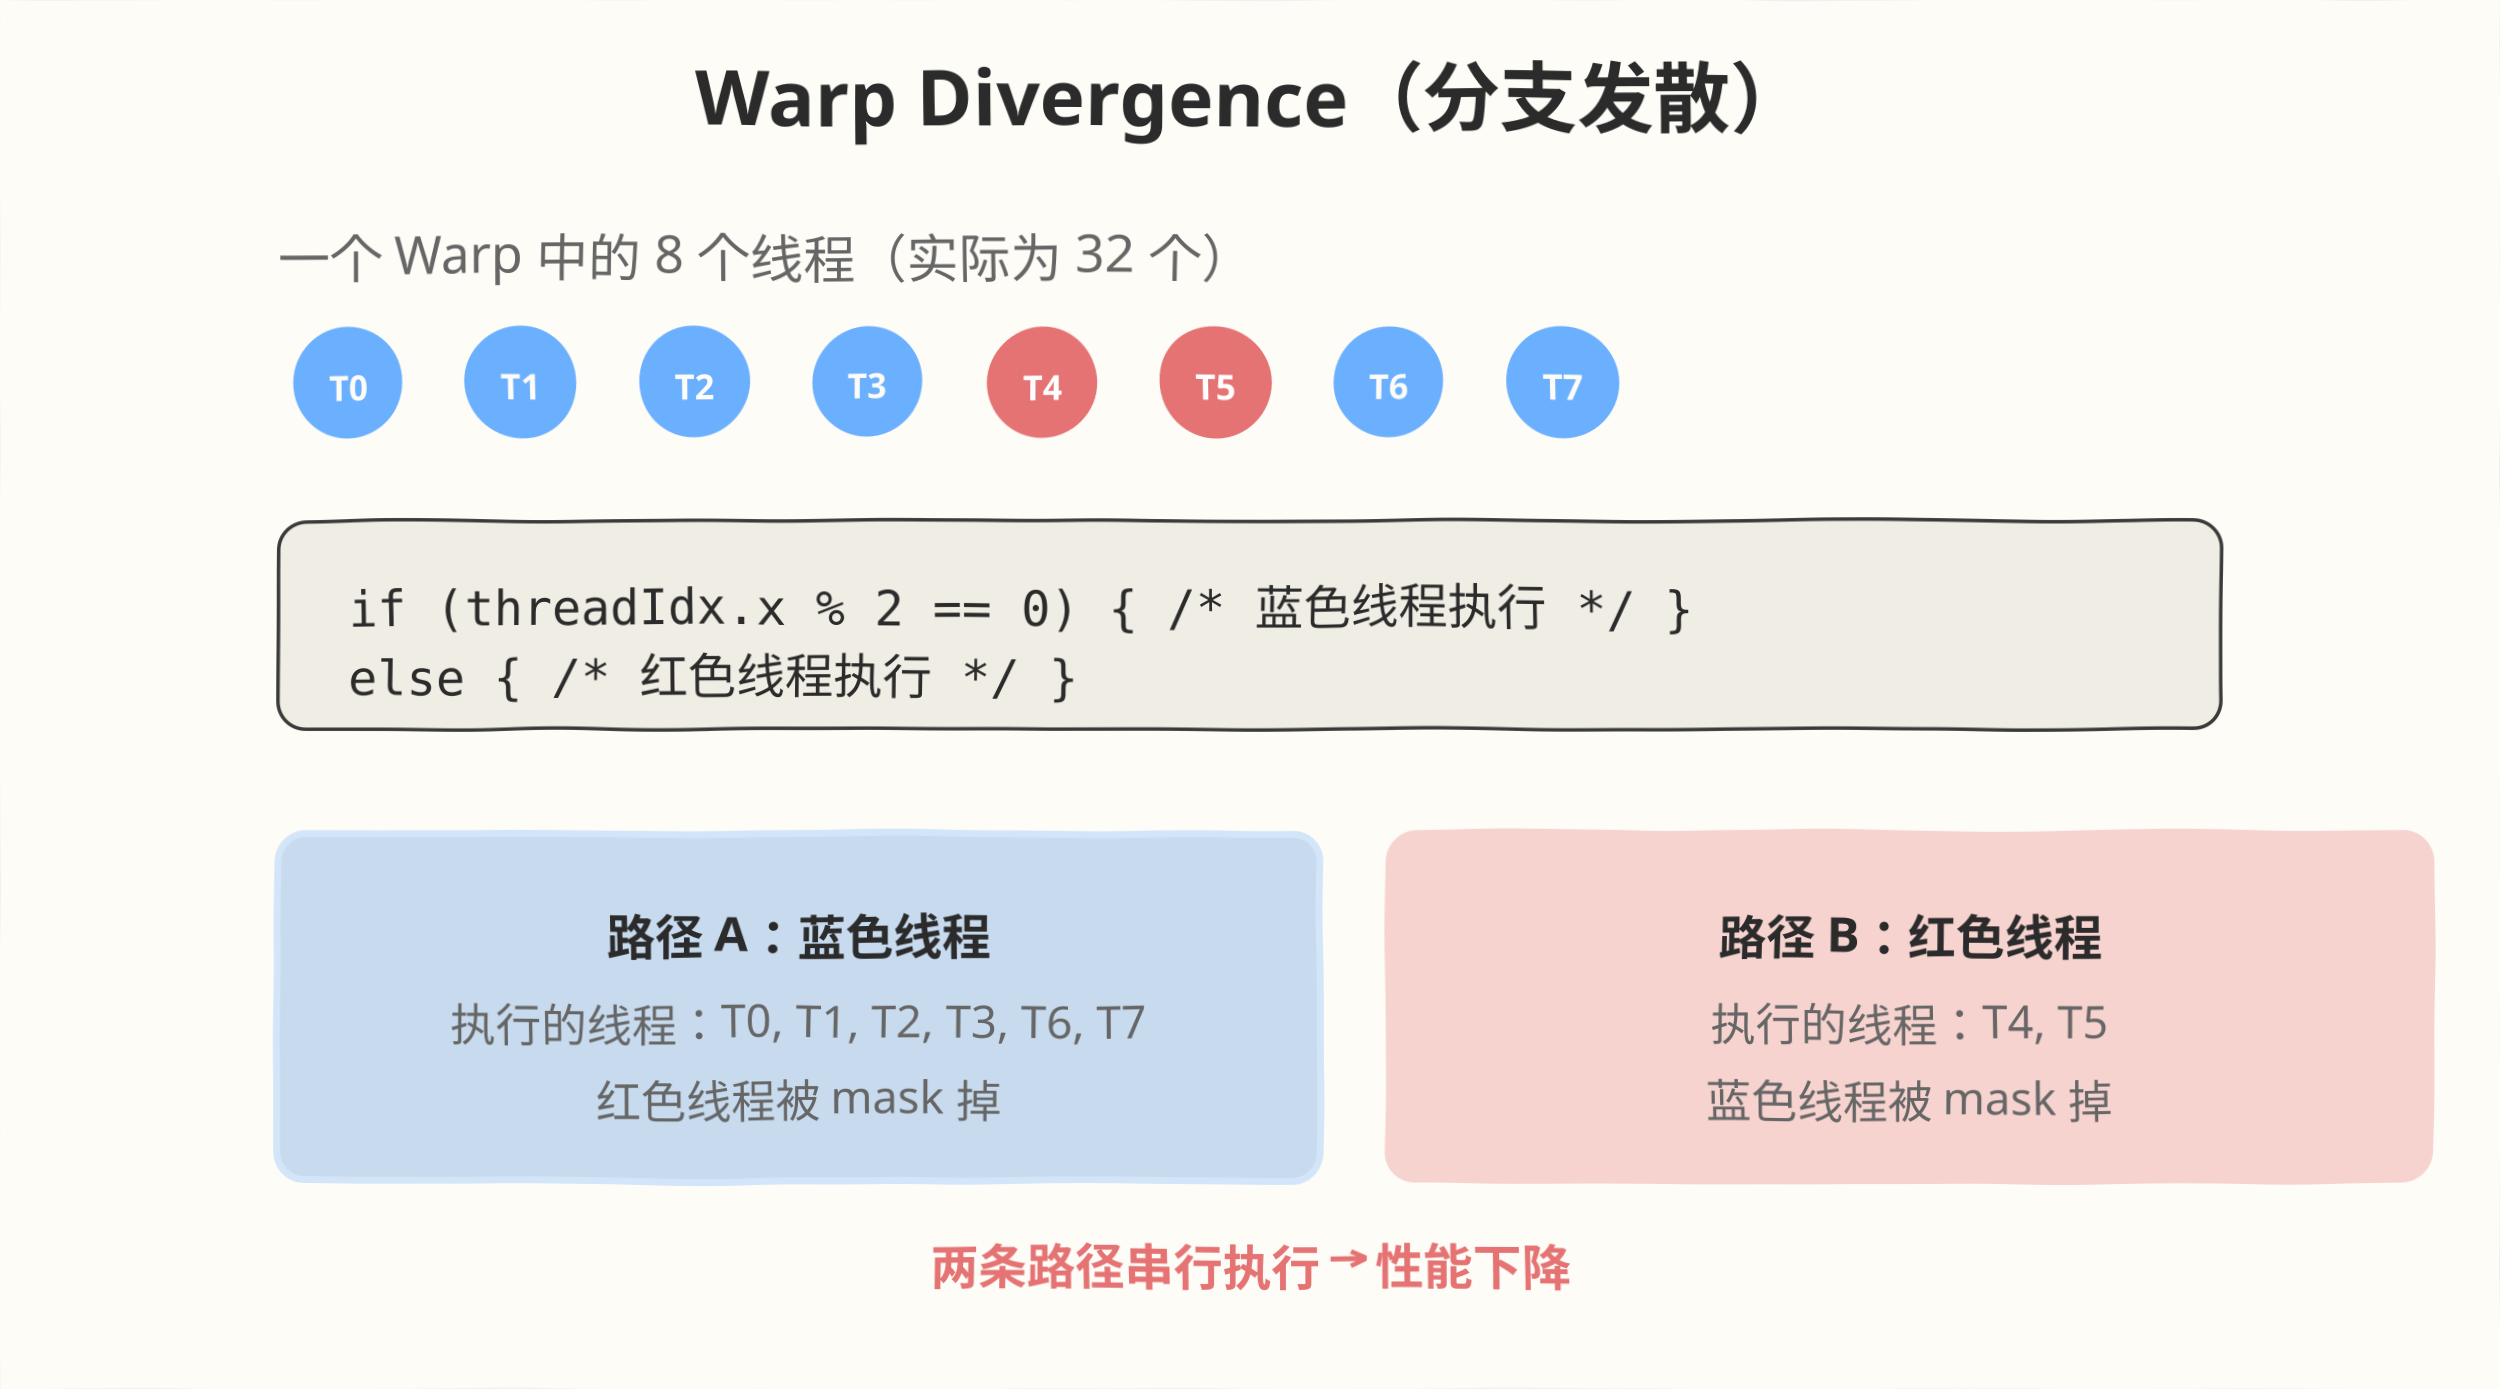
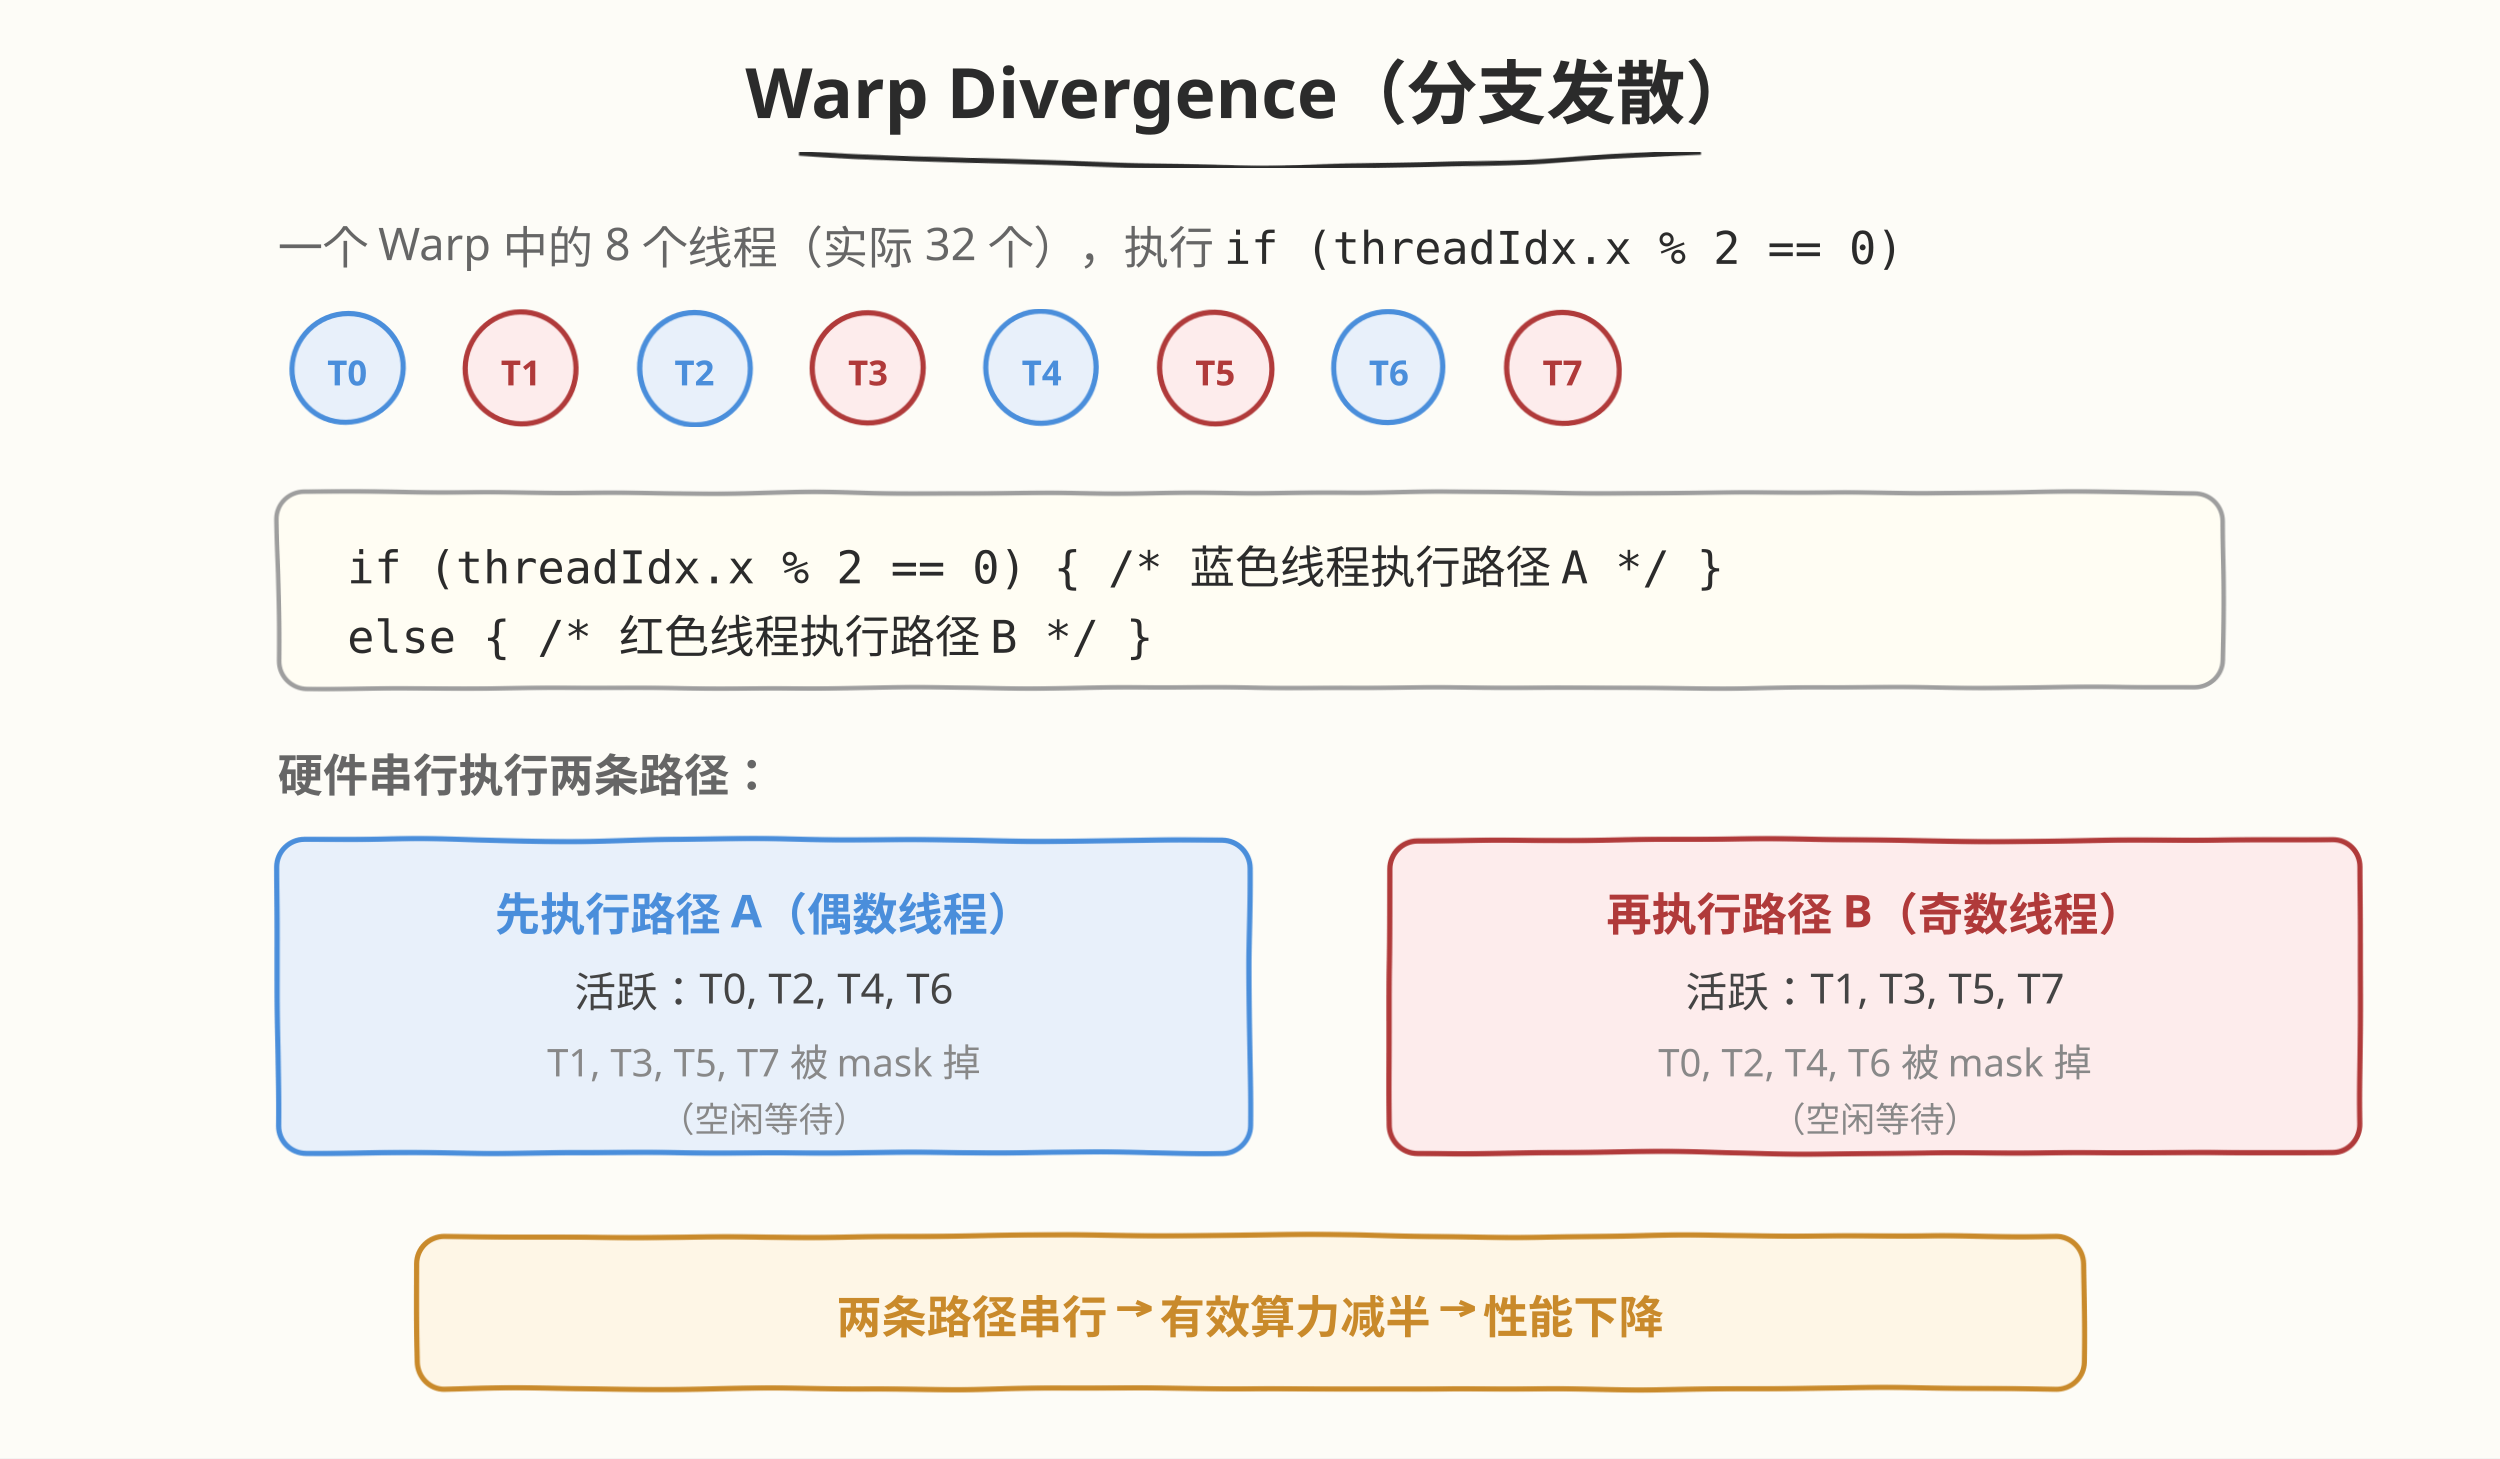
- <svg xmlns="http://www.w3.org/2000/svg" width="720" height="400" viewBox="0 0 720 400" font-family="'Comic Sans MS','Marker Felt','Segoe UI',cursive">
+ <svg xmlns="http://www.w3.org/2000/svg" viewBox="0 0 720 420" font-family="'Comic Sans MS','Marker Felt','Kaiti SC',楷体,'Segoe UI',cursive">
  <defs>
-     <filter id="sketch" x="-3%" y="-3%" width="106%" height="106%">
-       <feTurbulence type="fractalNoise" baseFrequency="0.018" numOctaves="2" seed="4" result="n" />
+     <filter id="sk" x="-3%" y="-3%" width="106%" height="106%">
+       <feTurbulence type="fractalNoise" baseFrequency="0.018" numOctaves="2" seed="6" result="n" />
      <feDisplacementMap in="SourceGraphic" in2="n" scale="1.8" />
    </filter>
+     <marker id="ar" markerWidth="8" markerHeight="8" refX="6" refY="4" orient="auto">
+       <path d="M0,0 L8,4 L0,8 z" fill="#3a3a3a" />
+     </marker>
  </defs>
-   <g filter="url(#sketch)">
-     <rect width="720" height="400" fill="#fdfcf7" />
-     <text x="360" y="36" text-anchor="middle" font-size="22" font-weight="bold" fill="#2b2b2b">Warp Divergence（分支发散）</text>
-     <text x="80" y="80" text-anchor="start" font-size="15" fill="#666666">一个 Warp 中的 8 个线程（实际为 32 个）</text>
-     <circle cx="100" cy="110" r="16" fill="#6ab0ff" />
-     <text x="100" y="115" text-anchor="middle" font-size="10" fill="#fdfcf7" font-weight="bold">T0</text>
-     <circle cx="150" cy="110" r="16" fill="#6ab0ff" />
-     <text x="150" y="115" text-anchor="middle" font-size="10" fill="#fdfcf7" font-weight="bold">T1</text>
-     <circle cx="200" cy="110" r="16" fill="#6ab0ff" />
-     <text x="200" y="115" text-anchor="middle" font-size="10" fill="#fdfcf7" font-weight="bold">T2</text>
-     <circle cx="250" cy="110" r="16" fill="#6ab0ff" />
-     <text x="250" y="115" text-anchor="middle" font-size="10" fill="#fdfcf7" font-weight="bold">T3</text>
-     <circle cx="300" cy="110" r="16" fill="#e57373" />
-     <text x="300" y="115" text-anchor="middle" font-size="10" fill="#fff" font-weight="bold">T4</text>
-     <circle cx="350" cy="110" r="16" fill="#e57373" />
-     <text x="350" y="115" text-anchor="middle" font-size="10" fill="#fff" font-weight="bold">T5</text>
-     <circle cx="400" cy="110" r="16" fill="#6ab0ff" />
-     <text x="400" y="115" text-anchor="middle" font-size="10" fill="#fdfcf7" font-weight="bold">T6</text>
-     <circle cx="450" cy="110" r="16" fill="#6ab0ff" />
-     <text x="450" y="115" text-anchor="middle" font-size="10" fill="#fdfcf7" font-weight="bold">T7</text>
-     <rect x="80" y="150" width="560" height="60" rx="8" fill="#f0ede4" stroke="#3a3a3a" />
-     <text x="100" y="180" font-family="monospace" font-size="14" fill="#2b2b2b">if (threadIdx.x % 2 == 0) { /* 蓝色线程执行 */ }</text>
-     <text x="100" y="200" font-family="monospace" font-size="14" fill="#2b2b2b">else { /* 红色线程执行 */ }</text>
-     <rect x="80" y="240" width="300" height="100" rx="8" fill="#4a8edb" opacity="0.3" stroke="#6ab0ff" stroke-width="2" />
-     <text x="230" y="275" text-anchor="middle" font-size="14" fill="#2b2b2b" font-weight="bold">路径 A：蓝色线程</text>
-     <text x="230" y="300" text-anchor="middle" font-size="13" fill="#666666">执行的线程：T0, T1, T2, T3, T6, T7</text>
-     <text x="230" y="322" text-anchor="middle" font-size="13" fill="#666666">红色线程被 mask 掉</text>
-     <rect x="400" y="240" width="300" height="100" rx="8" fill="#e57373" opacity="0.3" stroke="#e57373" stroke-width="2" />
-     <text x="550" y="275" text-anchor="middle" font-size="14" fill="#2b2b2b" font-weight="bold">路径 B：红色线程</text>
-     <text x="550" y="300" text-anchor="middle" font-size="13" fill="#666666">执行的线程：T4, T5</text>
-     <text x="550" y="322" text-anchor="middle" font-size="13" fill="#666666">蓝色线程被 mask 掉</text>
-     <text x="360" y="370" text-anchor="middle" font-size="14" fill="#e57373" font-weight="bold">两条路径串行执行 → 性能下降</text>
+   <rect width="720" height="420" fill="#fdfcf7" />
+   <text x="360" y="34" text-anchor="middle" font-size="20" font-weight="bold" fill="#2b2b2b">Warp Divergence（分支发散）</text>
+   <path d="M 230 44 Q 360 52 490 44" stroke="#2b2b2b" stroke-width="1.4" fill="none" filter="url(#sk)" />
+   <text x="80" y="76" font-size="13" fill="#666">一个 Warp 中的 8 个线程（实际 32 个），执行 <tspan font-family="monospace" fill="#2b2b2b">if (threadIdx.x % 2 == 0)</tspan>
+   </text>
+   <g filter="url(#sk)">
+     <circle cx="100" cy="106" r="16" fill="#e8f0fa" stroke="#4a8edb" stroke-width="1.5" />
  </g>
+   <text x="100" y="111" text-anchor="middle" font-size="10" fill="#4a8edb" font-weight="bold">T0</text>
+   <g filter="url(#sk)">
+     <circle cx="150" cy="106" r="16" fill="#fdecec" stroke="#b03a3a" stroke-width="1.5" />
+   </g>
+   <text x="150" y="111" text-anchor="middle" font-size="10" fill="#b03a3a" font-weight="bold">T1</text>
+   <g filter="url(#sk)">
+     <circle cx="200" cy="106" r="16" fill="#e8f0fa" stroke="#4a8edb" stroke-width="1.5" />
+   </g>
+   <text x="200" y="111" text-anchor="middle" font-size="10" fill="#4a8edb" font-weight="bold">T2</text>
+   <g filter="url(#sk)">
+     <circle cx="250" cy="106" r="16" fill="#fdecec" stroke="#b03a3a" stroke-width="1.5" />
+   </g>
+   <text x="250" y="111" text-anchor="middle" font-size="10" fill="#b03a3a" font-weight="bold">T3</text>
+   <g filter="url(#sk)">
+     <circle cx="300" cy="106" r="16" fill="#e8f0fa" stroke="#4a8edb" stroke-width="1.5" />
+   </g>
+   <text x="300" y="111" text-anchor="middle" font-size="10" fill="#4a8edb" font-weight="bold">T4</text>
+   <g filter="url(#sk)">
+     <circle cx="350" cy="106" r="16" fill="#fdecec" stroke="#b03a3a" stroke-width="1.5" />
+   </g>
+   <text x="350" y="111" text-anchor="middle" font-size="10" fill="#b03a3a" font-weight="bold">T5</text>
+   <g filter="url(#sk)">
+     <circle cx="400" cy="106" r="16" fill="#e8f0fa" stroke="#4a8edb" stroke-width="1.5" />
+   </g>
+   <text x="400" y="111" text-anchor="middle" font-size="10" fill="#4a8edb" font-weight="bold">T6</text>
+   <g filter="url(#sk)">
+     <circle cx="450" cy="106" r="16" fill="#fdecec" stroke="#b03a3a" stroke-width="1.5" />
+   </g>
+   <text x="450" y="111" text-anchor="middle" font-size="10" fill="#b03a3a" font-weight="bold">T7</text>
+   <g filter="url(#sk)">
+     <rect x="80" y="142" width="560" height="56" rx="8" fill="#fffdf3" stroke="#9e9e9e" stroke-width="1.3" />
+   </g>
+   <text x="100" y="168" font-family="monospace" font-size="13" fill="#2b2b2b">if (threadIdx.x % 2 == 0) { /* 蓝色线程执行路径 A */ }</text>
+   <text x="100" y="188" font-family="monospace" font-size="13" fill="#2b2b2b">else                    { /* 红色线程执行路径 B */ }</text>
+   <text x="80" y="228" font-size="13" fill="#666" font-weight="bold">硬件串行执行两条路径：</text>
+   <g filter="url(#sk)">
+     <rect x="80" y="242" width="280" height="90" rx="8" fill="#e8f0fa" stroke="#4a8edb" stroke-width="1.5" />
+   </g>
+   <text x="220" y="268" text-anchor="middle" font-size="13" fill="#4a8edb" font-weight="bold">先执行路径 A（偶数线程）</text>
+   <text x="220" y="290" text-anchor="middle" font-size="12" fill="#444">活跃：T0, T2, T4, T6</text>
+   <text x="220" y="310" text-anchor="middle" font-size="11" fill="#888">T1, T3, T5, T7 被 mask 掉</text>
+   <text x="220" y="326" text-anchor="middle" font-size="10" fill="#888">（空闲等待）</text>
+   <path d="M 362 287 L 398 287" stroke="#3a3a3a" stroke-width="1.6" fill="none" marker-end="url(#ar)" filter="url(#sk)" />
+   <g filter="url(#sk)">
+     <rect x="400" y="242" width="280" height="90" rx="8" fill="#fdecec" stroke="#b03a3a" stroke-width="1.5" />
+   </g>
+   <text x="540" y="268" text-anchor="middle" font-size="13" fill="#b03a3a" font-weight="bold">再执行路径 B（奇数线程）</text>
+   <text x="540" y="290" text-anchor="middle" font-size="12" fill="#444">活跃：T1, T3, T5, T7</text>
+   <text x="540" y="310" text-anchor="middle" font-size="11" fill="#888">T0, T2, T4, T6 被 mask 掉</text>
+   <text x="540" y="326" text-anchor="middle" font-size="10" fill="#888">（空闲等待）</text>
+   <g filter="url(#sk)">
+     <rect x="120" y="356" width="480" height="44" rx="8" fill="#fef6e6" stroke="#c98a2b" stroke-width="1.5" />
+   </g>
+   <text x="360" y="384" text-anchor="middle" font-size="13" fill="#c98a2b" font-weight="bold">两条路径串行 → 有效算力减半 → 性能下降</text>
</svg>
